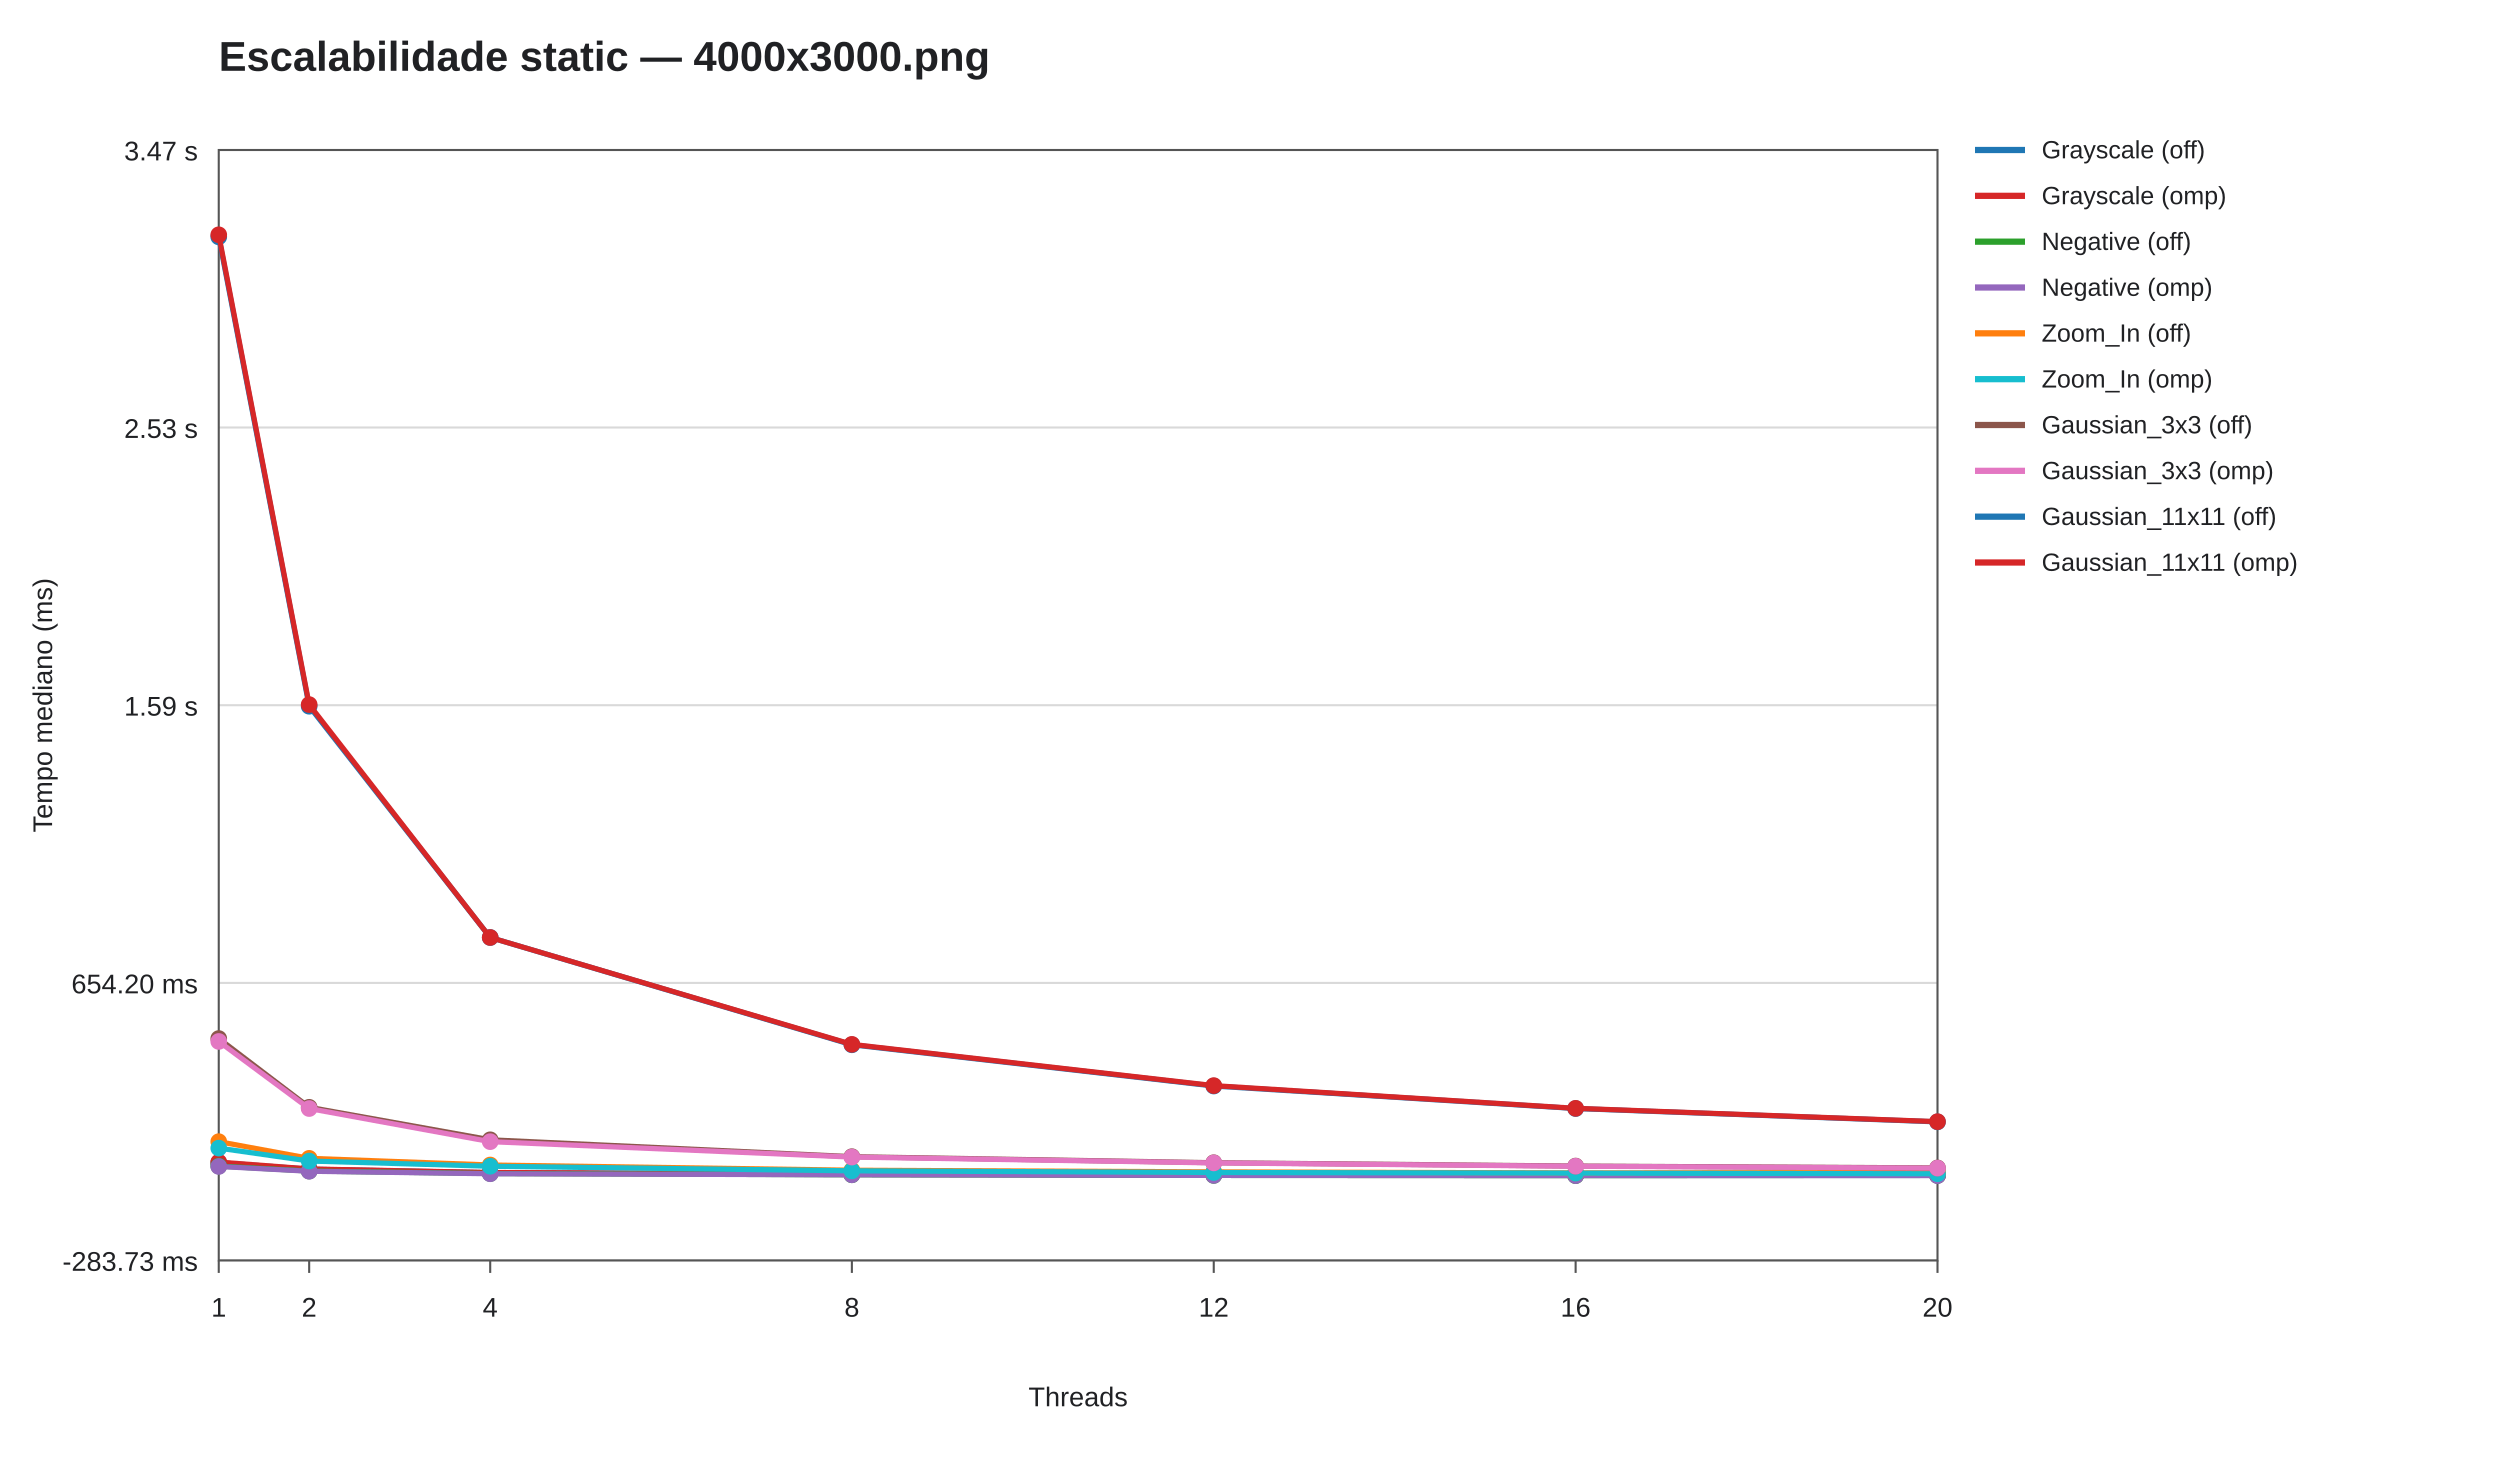
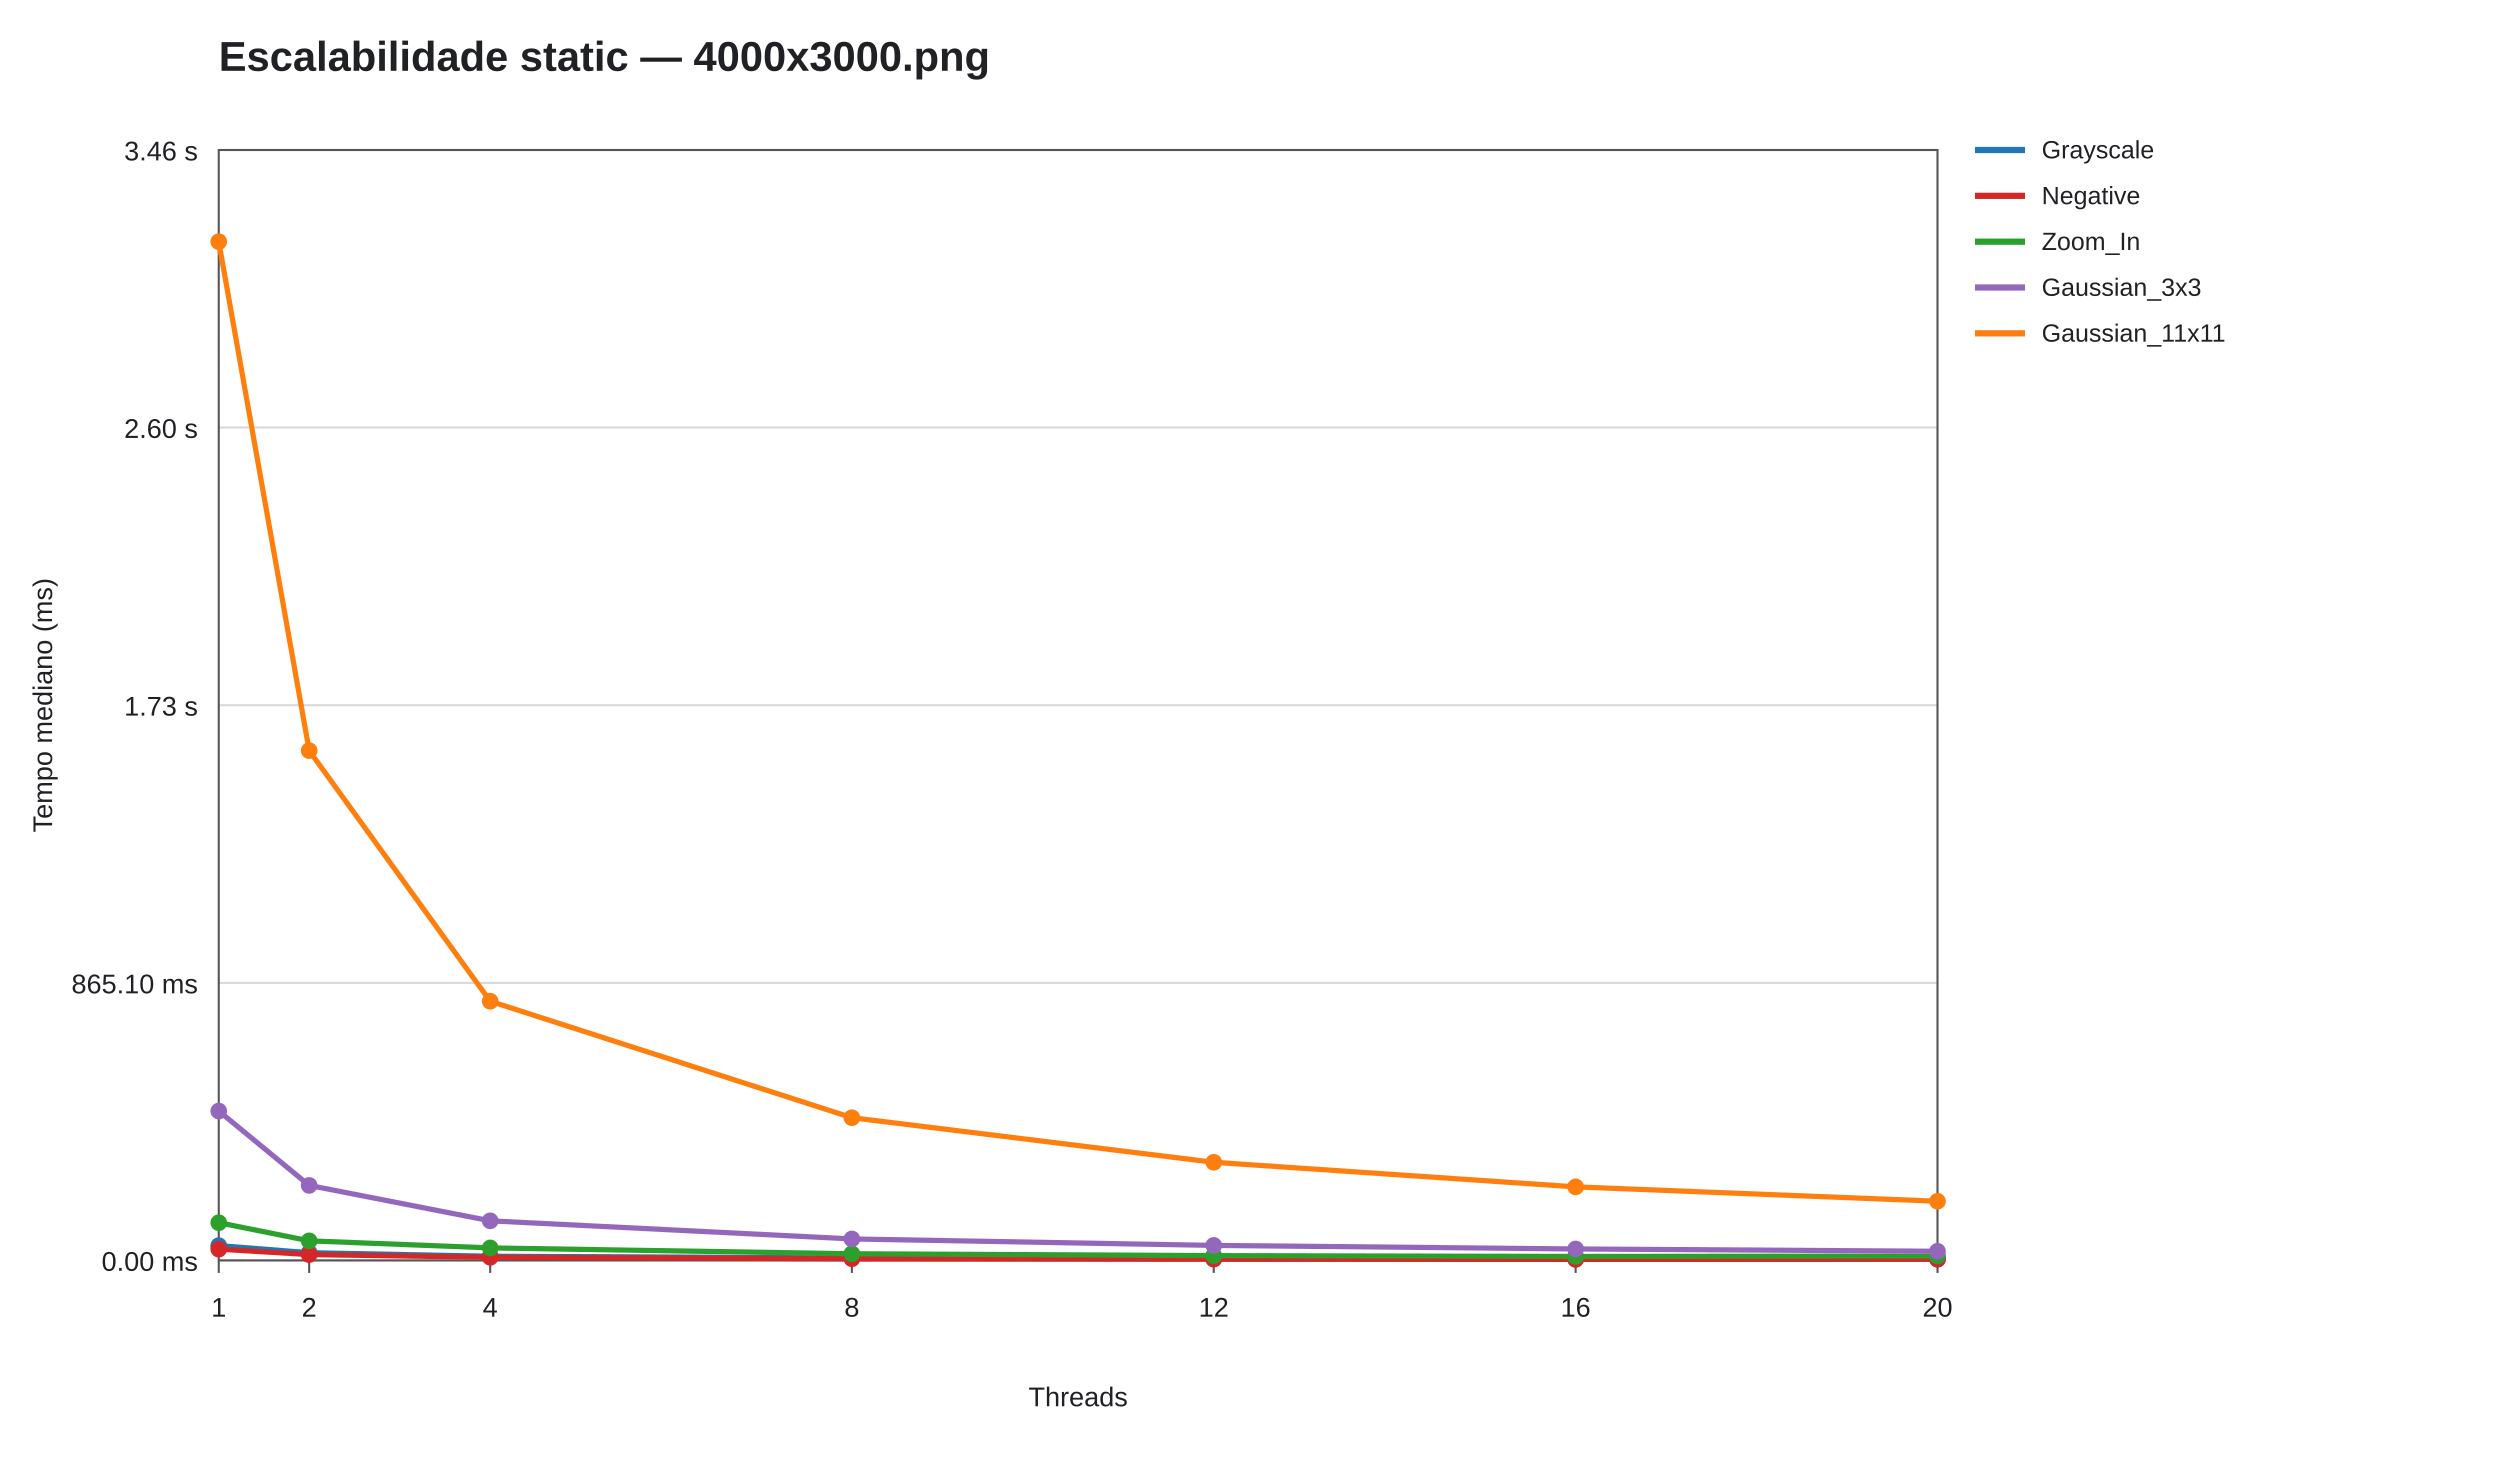
<svg xmlns="http://www.w3.org/2000/svg" width="1200" height="700" viewBox="0 0 1200 700" role="img" aria-label="Escalabilidade static — 4000x3000.png">
  <style>text{font-family:Arial,sans-serif;fill:#202124}.axis{font-size:13px}.small{font-size:12px}.title{font-size:20px;font-weight:700}.legend{font-size:12px}.grid{stroke:#d9d9d9;stroke-width:1}.frame{fill:none;stroke:#555;stroke-width:1}.note{font-size:11px;fill:#555}</style>
  <text class="title" x="105" y="34">Escalabilidade static — 4000x3000.png</text>
  <line class="grid" x1="105" x2="930" y1="605.0" y2="605.0" />
-   <text class="axis" text-anchor="end" x="95" y="610.0">-283.73 ms</text>
+   <text class="axis" text-anchor="end" x="95" y="610.0">0.00 ms</text>
  <line class="grid" x1="105" x2="930" y1="471.8" y2="471.8" />
-   <text class="axis" text-anchor="end" x="95" y="476.8">654.20 ms</text>
+   <text class="axis" text-anchor="end" x="95" y="476.8">865.10 ms</text>
  <line class="grid" x1="105" x2="930" y1="338.5" y2="338.5" />
-   <text class="axis" text-anchor="end" x="95" y="343.5">1.59 s</text>
+   <text class="axis" text-anchor="end" x="95" y="343.5">1.73 s</text>
  <line class="grid" x1="105" x2="930" y1="205.2" y2="205.2" />
-   <text class="axis" text-anchor="end" x="95" y="210.2">2.53 s</text>
+   <text class="axis" text-anchor="end" x="95" y="210.2">2.60 s</text>
  <line class="grid" x1="105" x2="930" y1="72.0" y2="72.0" />
-   <text class="axis" text-anchor="end" x="95" y="77.0">3.47 s</text>
+   <text class="axis" text-anchor="end" x="95" y="77.0">3.46 s</text>
  <rect class="frame" x="105" y="72" width="825" height="533" />
  <line class="frame" x1="105.0" x2="105.0" y1="605" y2="611" />
  <text class="axis" text-anchor="middle" x="105.0" y="632">1</text>
  <line class="frame" x1="148.4" x2="148.4" y1="605" y2="611" />
  <text class="axis" text-anchor="middle" x="148.4" y="632">2</text>
  <line class="frame" x1="235.3" x2="235.3" y1="605" y2="611" />
  <text class="axis" text-anchor="middle" x="235.3" y="632">4</text>
  <line class="frame" x1="408.9" x2="408.9" y1="605" y2="611" />
  <text class="axis" text-anchor="middle" x="408.9" y="632">8</text>
  <line class="frame" x1="582.6" x2="582.6" y1="605" y2="611" />
  <text class="axis" text-anchor="middle" x="582.6" y="632">12</text>
  <line class="frame" x1="756.3" x2="756.3" y1="605" y2="611" />
  <text class="axis" text-anchor="middle" x="756.3" y="632">16</text>
  <line class="frame" x1="930.0" x2="930.0" y1="605" y2="611" />
  <text class="axis" text-anchor="middle" x="930.0" y="632">20</text>
-   <polyline points="105.0,558.1 148.4,561.2 235.3,562.9 408.9,563.6 582.6,563.9 756.3,564.1 930.0,564.1" fill="none" stroke="#1f77b4" stroke-width="2.5" />
-   <circle cx="105.0" cy="558.1" r="4" fill="#1f77b4" />
-   <circle cx="148.4" cy="561.2" r="4" fill="#1f77b4" />
-   <circle cx="235.3" cy="562.9" r="4" fill="#1f77b4" />
-   <circle cx="408.9" cy="563.6" r="4" fill="#1f77b4" />
-   <circle cx="582.6" cy="563.9" r="4" fill="#1f77b4" />
-   <circle cx="756.3" cy="564.1" r="4" fill="#1f77b4" />
-   <circle cx="930.0" cy="564.1" r="4" fill="#1f77b4" />
+   <polyline points="105.0,597.9 148.4,601.3 235.3,603.0 408.9,603.8 582.6,604.2 756.3,604.3 930.0,604.4" fill="none" stroke="#1f77b4" stroke-width="2.5" />
+   <circle cx="105.0" cy="597.9" r="4" fill="#1f77b4" />
+   <circle cx="148.4" cy="601.3" r="4" fill="#1f77b4" />
+   <circle cx="235.3" cy="603.0" r="4" fill="#1f77b4" />
+   <circle cx="408.9" cy="603.8" r="4" fill="#1f77b4" />
+   <circle cx="582.6" cy="604.2" r="4" fill="#1f77b4" />
+   <circle cx="756.3" cy="604.3" r="4" fill="#1f77b4" />
+   <circle cx="930.0" cy="604.4" r="4" fill="#1f77b4" />
  <line x1="948" x2="972" y1="72" y2="72" stroke="#1f77b4" stroke-width="3" />
-   <text class="legend" x="980" y="76">Grayscale (off)</text>
-   <polyline points="105.0,557.8 148.4,561.1 235.3,562.8 408.9,563.6 582.6,563.9 756.3,564.0 930.0,564.1" fill="none" stroke="#d62728" stroke-width="2.5" />
-   <circle cx="105.0" cy="557.8" r="4" fill="#d62728" />
-   <circle cx="148.4" cy="561.1" r="4" fill="#d62728" />
-   <circle cx="235.3" cy="562.8" r="4" fill="#d62728" />
-   <circle cx="408.9" cy="563.6" r="4" fill="#d62728" />
-   <circle cx="582.6" cy="563.9" r="4" fill="#d62728" />
-   <circle cx="756.3" cy="564.0" r="4" fill="#d62728" />
-   <circle cx="930.0" cy="564.1" r="4" fill="#d62728" />
+   <text class="legend" x="980" y="76">Grayscale</text>
+   <polyline points="105.0,599.6 148.4,602.2 235.3,603.5 408.9,604.2 582.6,604.4 756.3,604.5 930.0,604.4" fill="none" stroke="#d62728" stroke-width="2.5" />
+   <circle cx="105.0" cy="599.6" r="4" fill="#d62728" />
+   <circle cx="148.4" cy="602.2" r="4" fill="#d62728" />
+   <circle cx="235.3" cy="603.5" r="4" fill="#d62728" />
+   <circle cx="408.9" cy="604.2" r="4" fill="#d62728" />
+   <circle cx="582.6" cy="604.4" r="4" fill="#d62728" />
+   <circle cx="756.3" cy="604.5" r="4" fill="#d62728" />
+   <circle cx="930.0" cy="604.4" r="4" fill="#d62728" />
  <line x1="948" x2="972" y1="94" y2="94" stroke="#d62728" stroke-width="3" />
-   <text class="legend" x="980" y="98">Grayscale (omp)</text>
-   <polyline points="105.0,559.7 148.4,562.1 235.3,563.3 408.9,563.9 582.6,564.2 756.3,564.3 930.0,564.2" fill="none" stroke="#2ca02c" stroke-width="2.5" />
-   <circle cx="105.0" cy="559.7" r="4" fill="#2ca02c" />
-   <circle cx="148.4" cy="562.1" r="4" fill="#2ca02c" />
-   <circle cx="235.3" cy="563.3" r="4" fill="#2ca02c" />
-   <circle cx="408.9" cy="563.9" r="4" fill="#2ca02c" />
-   <circle cx="582.6" cy="564.2" r="4" fill="#2ca02c" />
-   <circle cx="756.3" cy="564.3" r="4" fill="#2ca02c" />
-   <circle cx="930.0" cy="564.2" r="4" fill="#2ca02c" />
+   <text class="legend" x="980" y="98">Negative</text>
+   <polyline points="105.0,586.9 148.4,595.6 235.3,599.0 408.9,601.8 582.6,602.7 756.3,603.1 930.0,602.9" fill="none" stroke="#2ca02c" stroke-width="2.5" />
+   <circle cx="105.0" cy="586.9" r="4" fill="#2ca02c" />
+   <circle cx="148.4" cy="595.6" r="4" fill="#2ca02c" />
+   <circle cx="235.3" cy="599.0" r="4" fill="#2ca02c" />
+   <circle cx="408.9" cy="601.8" r="4" fill="#2ca02c" />
+   <circle cx="582.6" cy="602.7" r="4" fill="#2ca02c" />
+   <circle cx="756.3" cy="603.1" r="4" fill="#2ca02c" />
+   <circle cx="930.0" cy="602.9" r="4" fill="#2ca02c" />
  <line x1="948" x2="972" y1="116" y2="116" stroke="#2ca02c" stroke-width="3" />
-   <text class="legend" x="980" y="120">Negative (off)</text>
-   <polyline points="105.0,559.9 148.4,562.2 235.3,563.4 408.9,563.9 582.6,564.2 756.3,564.3 930.0,564.3" fill="none" stroke="#9467bd" stroke-width="2.5" />
-   <circle cx="105.0" cy="559.9" r="4" fill="#9467bd" />
-   <circle cx="148.4" cy="562.2" r="4" fill="#9467bd" />
-   <circle cx="235.3" cy="563.4" r="4" fill="#9467bd" />
-   <circle cx="408.9" cy="563.9" r="4" fill="#9467bd" />
-   <circle cx="582.6" cy="564.2" r="4" fill="#9467bd" />
-   <circle cx="756.3" cy="564.3" r="4" fill="#9467bd" />
-   <circle cx="930.0" cy="564.3" r="4" fill="#9467bd" />
+   <text class="legend" x="980" y="120">Zoom_In</text>
+   <polyline points="105.0,533.3 148.4,569.0 235.3,586.0 408.9,594.7 582.6,597.8 756.3,599.5 930.0,600.6" fill="none" stroke="#9467bd" stroke-width="2.5" />
+   <circle cx="105.0" cy="533.3" r="4" fill="#9467bd" />
+   <circle cx="148.4" cy="569.0" r="4" fill="#9467bd" />
+   <circle cx="235.3" cy="586.0" r="4" fill="#9467bd" />
+   <circle cx="408.9" cy="594.7" r="4" fill="#9467bd" />
+   <circle cx="582.6" cy="597.8" r="4" fill="#9467bd" />
+   <circle cx="756.3" cy="599.5" r="4" fill="#9467bd" />
+   <circle cx="930.0" cy="600.6" r="4" fill="#9467bd" />
  <line x1="948" x2="972" y1="138" y2="138" stroke="#9467bd" stroke-width="3" />
-   <text class="legend" x="980" y="142">Negative (omp)</text>
-   <polyline points="105.0,548.0 148.4,556.0 235.3,559.2 408.9,561.7 582.6,562.5 756.3,563.0 930.0,562.8" fill="none" stroke="#ff7f0e" stroke-width="2.5" />
-   <circle cx="105.0" cy="548.0" r="4" fill="#ff7f0e" />
-   <circle cx="148.4" cy="556.0" r="4" fill="#ff7f0e" />
-   <circle cx="235.3" cy="559.2" r="4" fill="#ff7f0e" />
-   <circle cx="408.9" cy="561.7" r="4" fill="#ff7f0e" />
-   <circle cx="582.6" cy="562.5" r="4" fill="#ff7f0e" />
-   <circle cx="756.3" cy="563.0" r="4" fill="#ff7f0e" />
-   <circle cx="930.0" cy="562.8" r="4" fill="#ff7f0e" />
+   <text class="legend" x="980" y="142">Gaussian_3x3</text>
+   <polyline points="105.0,116.0 148.4,360.3 235.3,480.6 408.9,536.5 582.6,557.9 756.3,569.7 930.0,576.6" fill="none" stroke="#ff7f0e" stroke-width="2.5" />
+   <circle cx="105.0" cy="116.0" r="4" fill="#ff7f0e" />
+   <circle cx="148.4" cy="360.3" r="4" fill="#ff7f0e" />
+   <circle cx="235.3" cy="480.6" r="4" fill="#ff7f0e" />
+   <circle cx="408.9" cy="536.5" r="4" fill="#ff7f0e" />
+   <circle cx="582.6" cy="557.9" r="4" fill="#ff7f0e" />
+   <circle cx="756.3" cy="569.7" r="4" fill="#ff7f0e" />
+   <circle cx="930.0" cy="576.6" r="4" fill="#ff7f0e" />
  <line x1="948" x2="972" y1="160" y2="160" stroke="#ff7f0e" stroke-width="3" />
-   <text class="legend" x="980" y="164">Zoom_In (off)</text>
-   <polyline points="105.0,551.1 148.4,557.3 235.3,559.8 408.9,562.0 582.6,562.8 756.3,563.1 930.0,563.4" fill="none" stroke="#17becf" stroke-width="2.5" />
-   <circle cx="105.0" cy="551.1" r="4" fill="#17becf" />
-   <circle cx="148.4" cy="557.3" r="4" fill="#17becf" />
-   <circle cx="235.3" cy="559.8" r="4" fill="#17becf" />
-   <circle cx="408.9" cy="562.0" r="4" fill="#17becf" />
-   <circle cx="582.6" cy="562.8" r="4" fill="#17becf" />
-   <circle cx="756.3" cy="563.1" r="4" fill="#17becf" />
-   <circle cx="930.0" cy="563.4" r="4" fill="#17becf" />
-   <line x1="948" x2="972" y1="182" y2="182" stroke="#17becf" stroke-width="3" />
-   <text class="legend" x="980" y="186">Zoom_In (omp)</text>
-   <polyline points="105.0,498.5 148.4,531.5 235.3,547.1 408.9,555.2 582.6,558.1 756.3,559.7 930.0,560.6" fill="none" stroke="#8c564b" stroke-width="2.5" />
-   <circle cx="105.0" cy="498.5" r="4" fill="#8c564b" />
-   <circle cx="148.4" cy="531.5" r="4" fill="#8c564b" />
-   <circle cx="235.3" cy="547.1" r="4" fill="#8c564b" />
-   <circle cx="408.9" cy="555.2" r="4" fill="#8c564b" />
-   <circle cx="582.6" cy="558.1" r="4" fill="#8c564b" />
-   <circle cx="756.3" cy="559.7" r="4" fill="#8c564b" />
-   <circle cx="930.0" cy="560.6" r="4" fill="#8c564b" />
-   <line x1="948" x2="972" y1="204" y2="204" stroke="#8c564b" stroke-width="3" />
-   <text class="legend" x="980" y="208">Gaussian_3x3 (off)</text>
-   <polyline points="105.0,499.9 148.4,532.1 235.3,548.0 408.9,555.4 582.6,558.2 756.3,559.8 930.0,560.7" fill="none" stroke="#e377c2" stroke-width="2.5" />
-   <circle cx="105.0" cy="499.9" r="4" fill="#e377c2" />
-   <circle cx="148.4" cy="532.1" r="4" fill="#e377c2" />
-   <circle cx="235.3" cy="548.0" r="4" fill="#e377c2" />
-   <circle cx="408.9" cy="555.4" r="4" fill="#e377c2" />
-   <circle cx="582.6" cy="558.2" r="4" fill="#e377c2" />
-   <circle cx="756.3" cy="559.8" r="4" fill="#e377c2" />
-   <circle cx="930.0" cy="560.7" r="4" fill="#e377c2" />
-   <line x1="948" x2="972" y1="226" y2="226" stroke="#e377c2" stroke-width="3" />
-   <text class="legend" x="980" y="230">Gaussian_3x3 (omp)</text>
-   <polyline points="105.0,113.7 148.4,339.0 235.3,450.0 408.9,501.5 582.6,521.3 756.3,532.1 930.0,538.5" fill="none" stroke="#1f77b4" stroke-width="2.5" />
-   <circle cx="105.0" cy="113.7" r="4" fill="#1f77b4" />
-   <circle cx="148.4" cy="339.0" r="4" fill="#1f77b4" />
-   <circle cx="235.3" cy="450.0" r="4" fill="#1f77b4" />
-   <circle cx="408.9" cy="501.5" r="4" fill="#1f77b4" />
-   <circle cx="582.6" cy="521.3" r="4" fill="#1f77b4" />
-   <circle cx="756.3" cy="532.1" r="4" fill="#1f77b4" />
-   <circle cx="930.0" cy="538.5" r="4" fill="#1f77b4" />
-   <line x1="948" x2="972" y1="248" y2="248" stroke="#1f77b4" stroke-width="3" />
-   <text class="legend" x="980" y="252">Gaussian_11x11 (off)</text>
-   <polyline points="105.0,112.7 148.4,338.2 235.3,450.0 408.9,501.3 582.6,521.1 756.3,532.0 930.0,538.4" fill="none" stroke="#d62728" stroke-width="2.5" />
-   <circle cx="105.0" cy="112.7" r="4" fill="#d62728" />
-   <circle cx="148.4" cy="338.2" r="4" fill="#d62728" />
-   <circle cx="235.3" cy="450.0" r="4" fill="#d62728" />
-   <circle cx="408.9" cy="501.3" r="4" fill="#d62728" />
-   <circle cx="582.6" cy="521.1" r="4" fill="#d62728" />
-   <circle cx="756.3" cy="532.0" r="4" fill="#d62728" />
-   <circle cx="930.0" cy="538.4" r="4" fill="#d62728" />
-   <line x1="948" x2="972" y1="270" y2="270" stroke="#d62728" stroke-width="3" />
-   <text class="legend" x="980" y="274">Gaussian_11x11 (omp)</text>
+   <text class="legend" x="980" y="164">Gaussian_11x11</text>
  <text class="axis" text-anchor="middle" x="517.5" y="675">Threads</text>
  <text class="axis" text-anchor="middle" transform="translate(25 338.5) rotate(-90)">Tempo mediano (ms)</text>
</svg>
